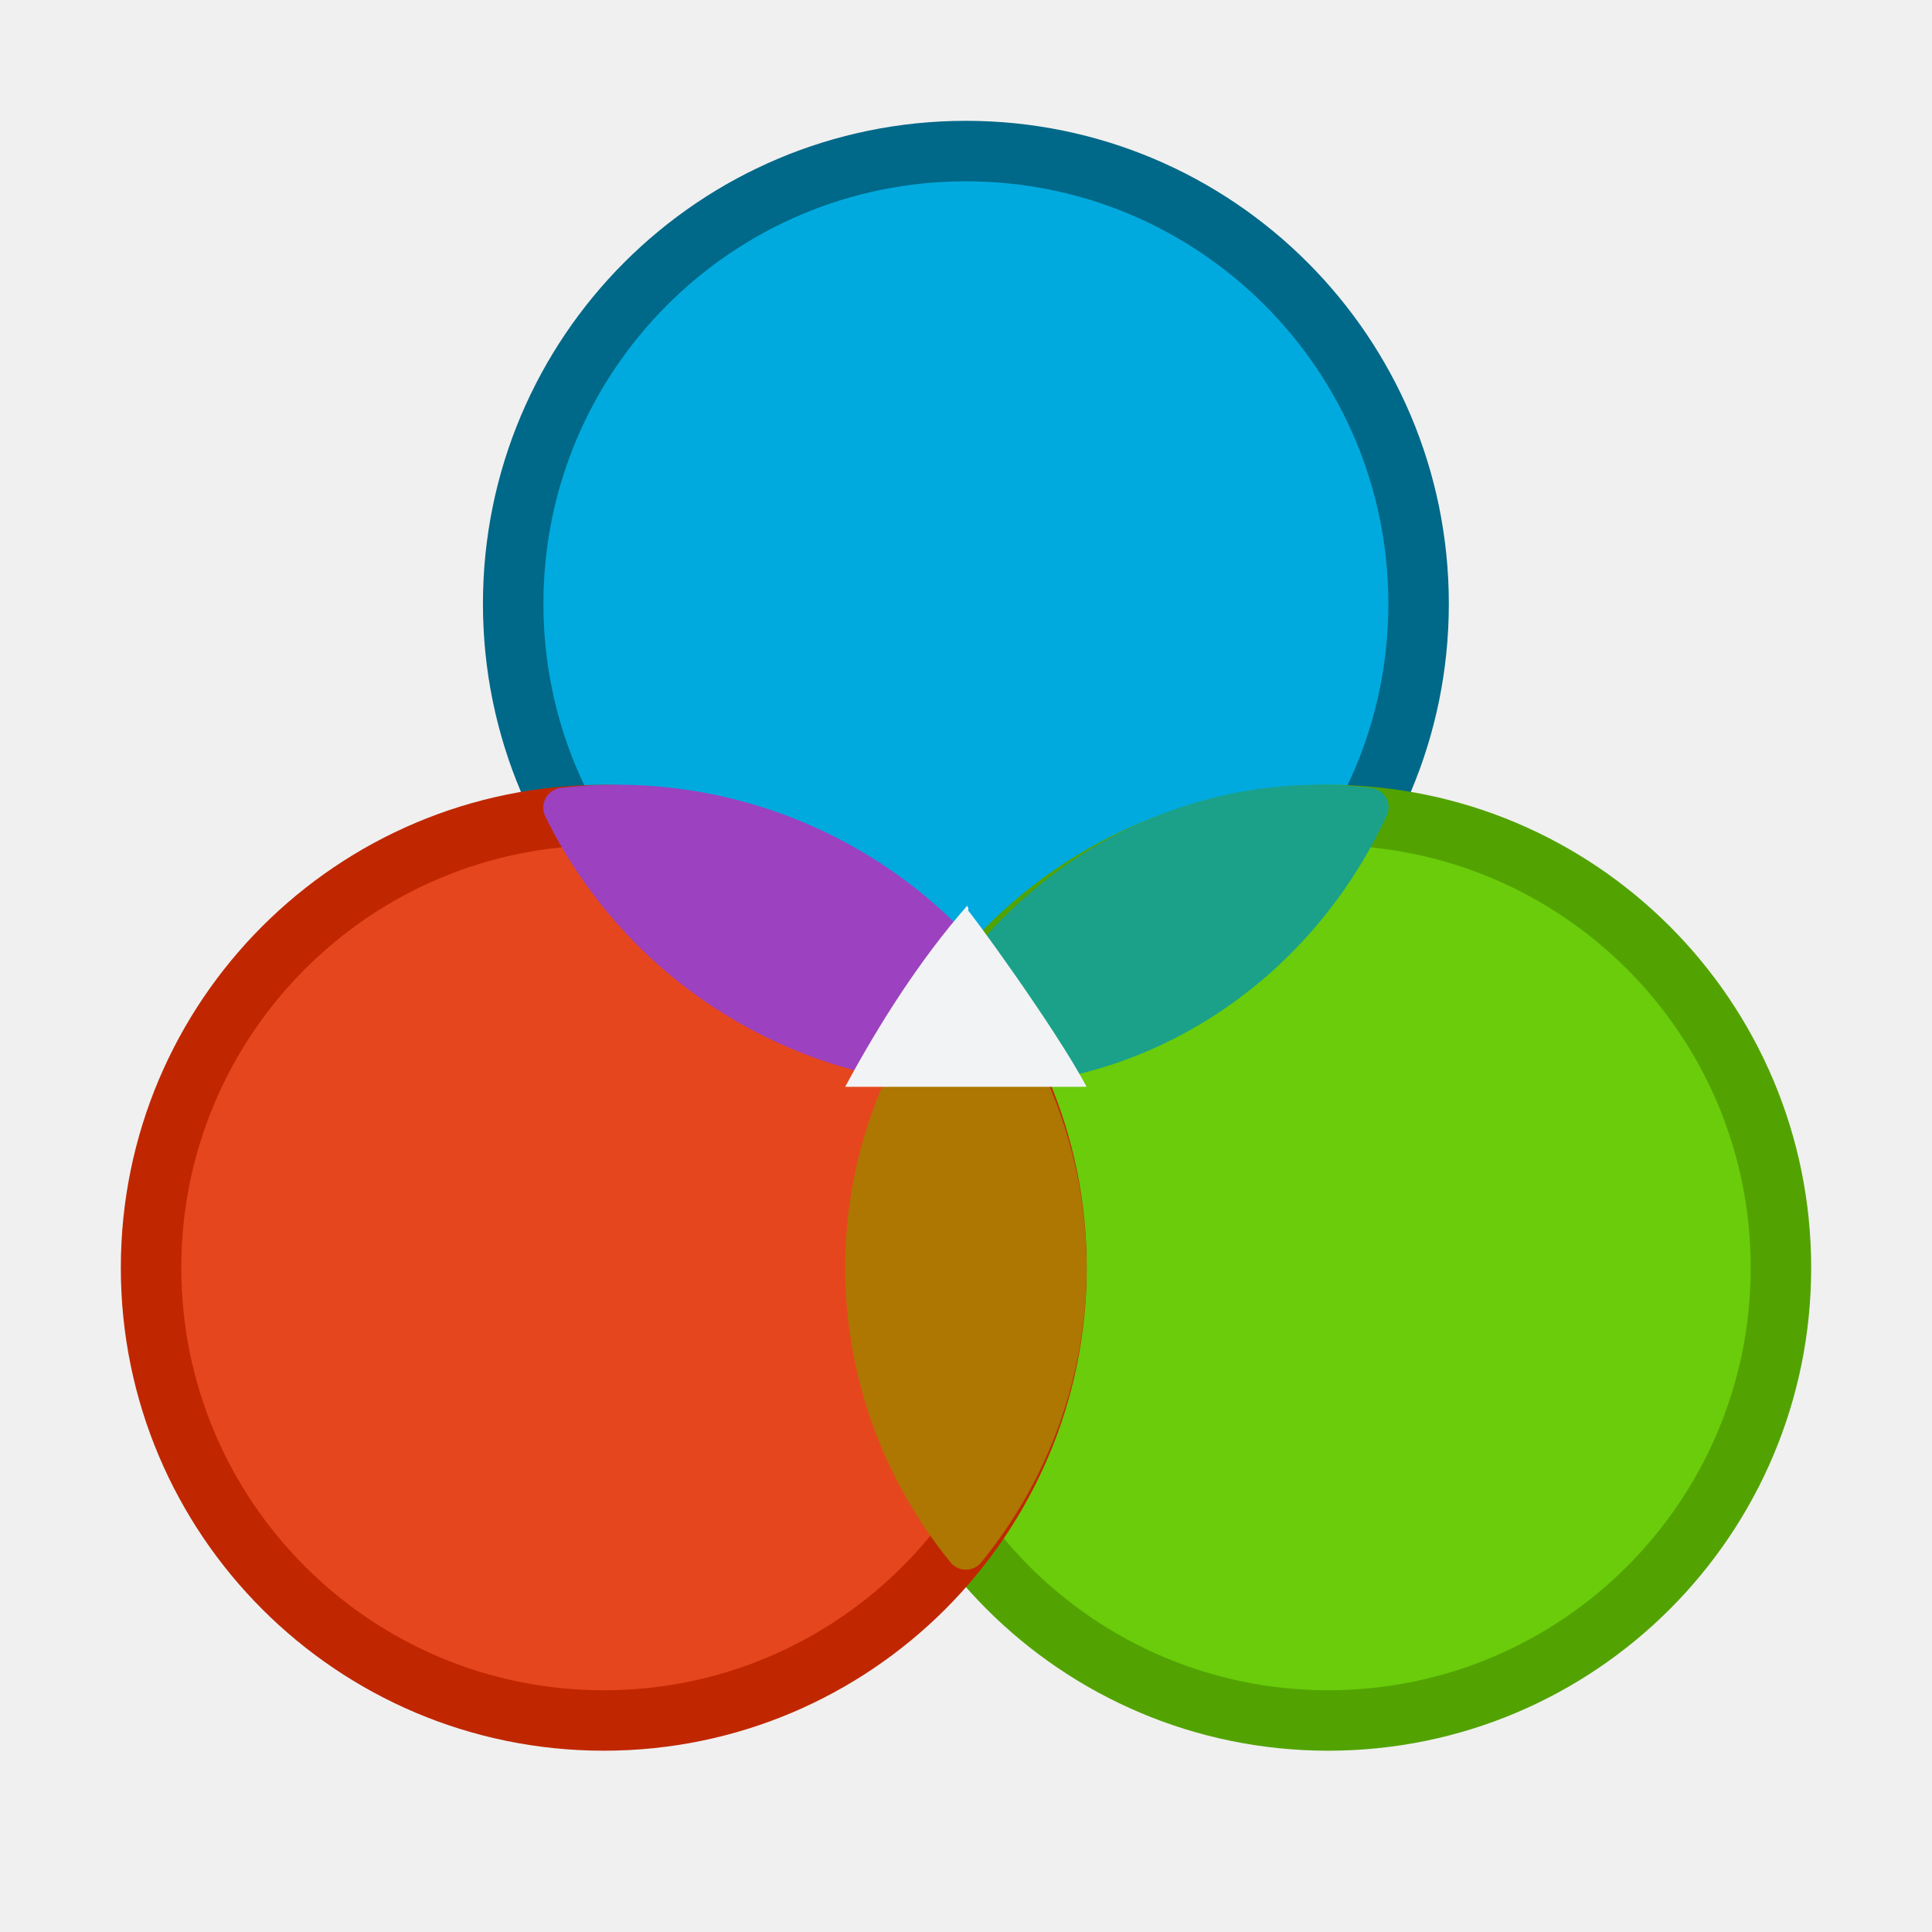
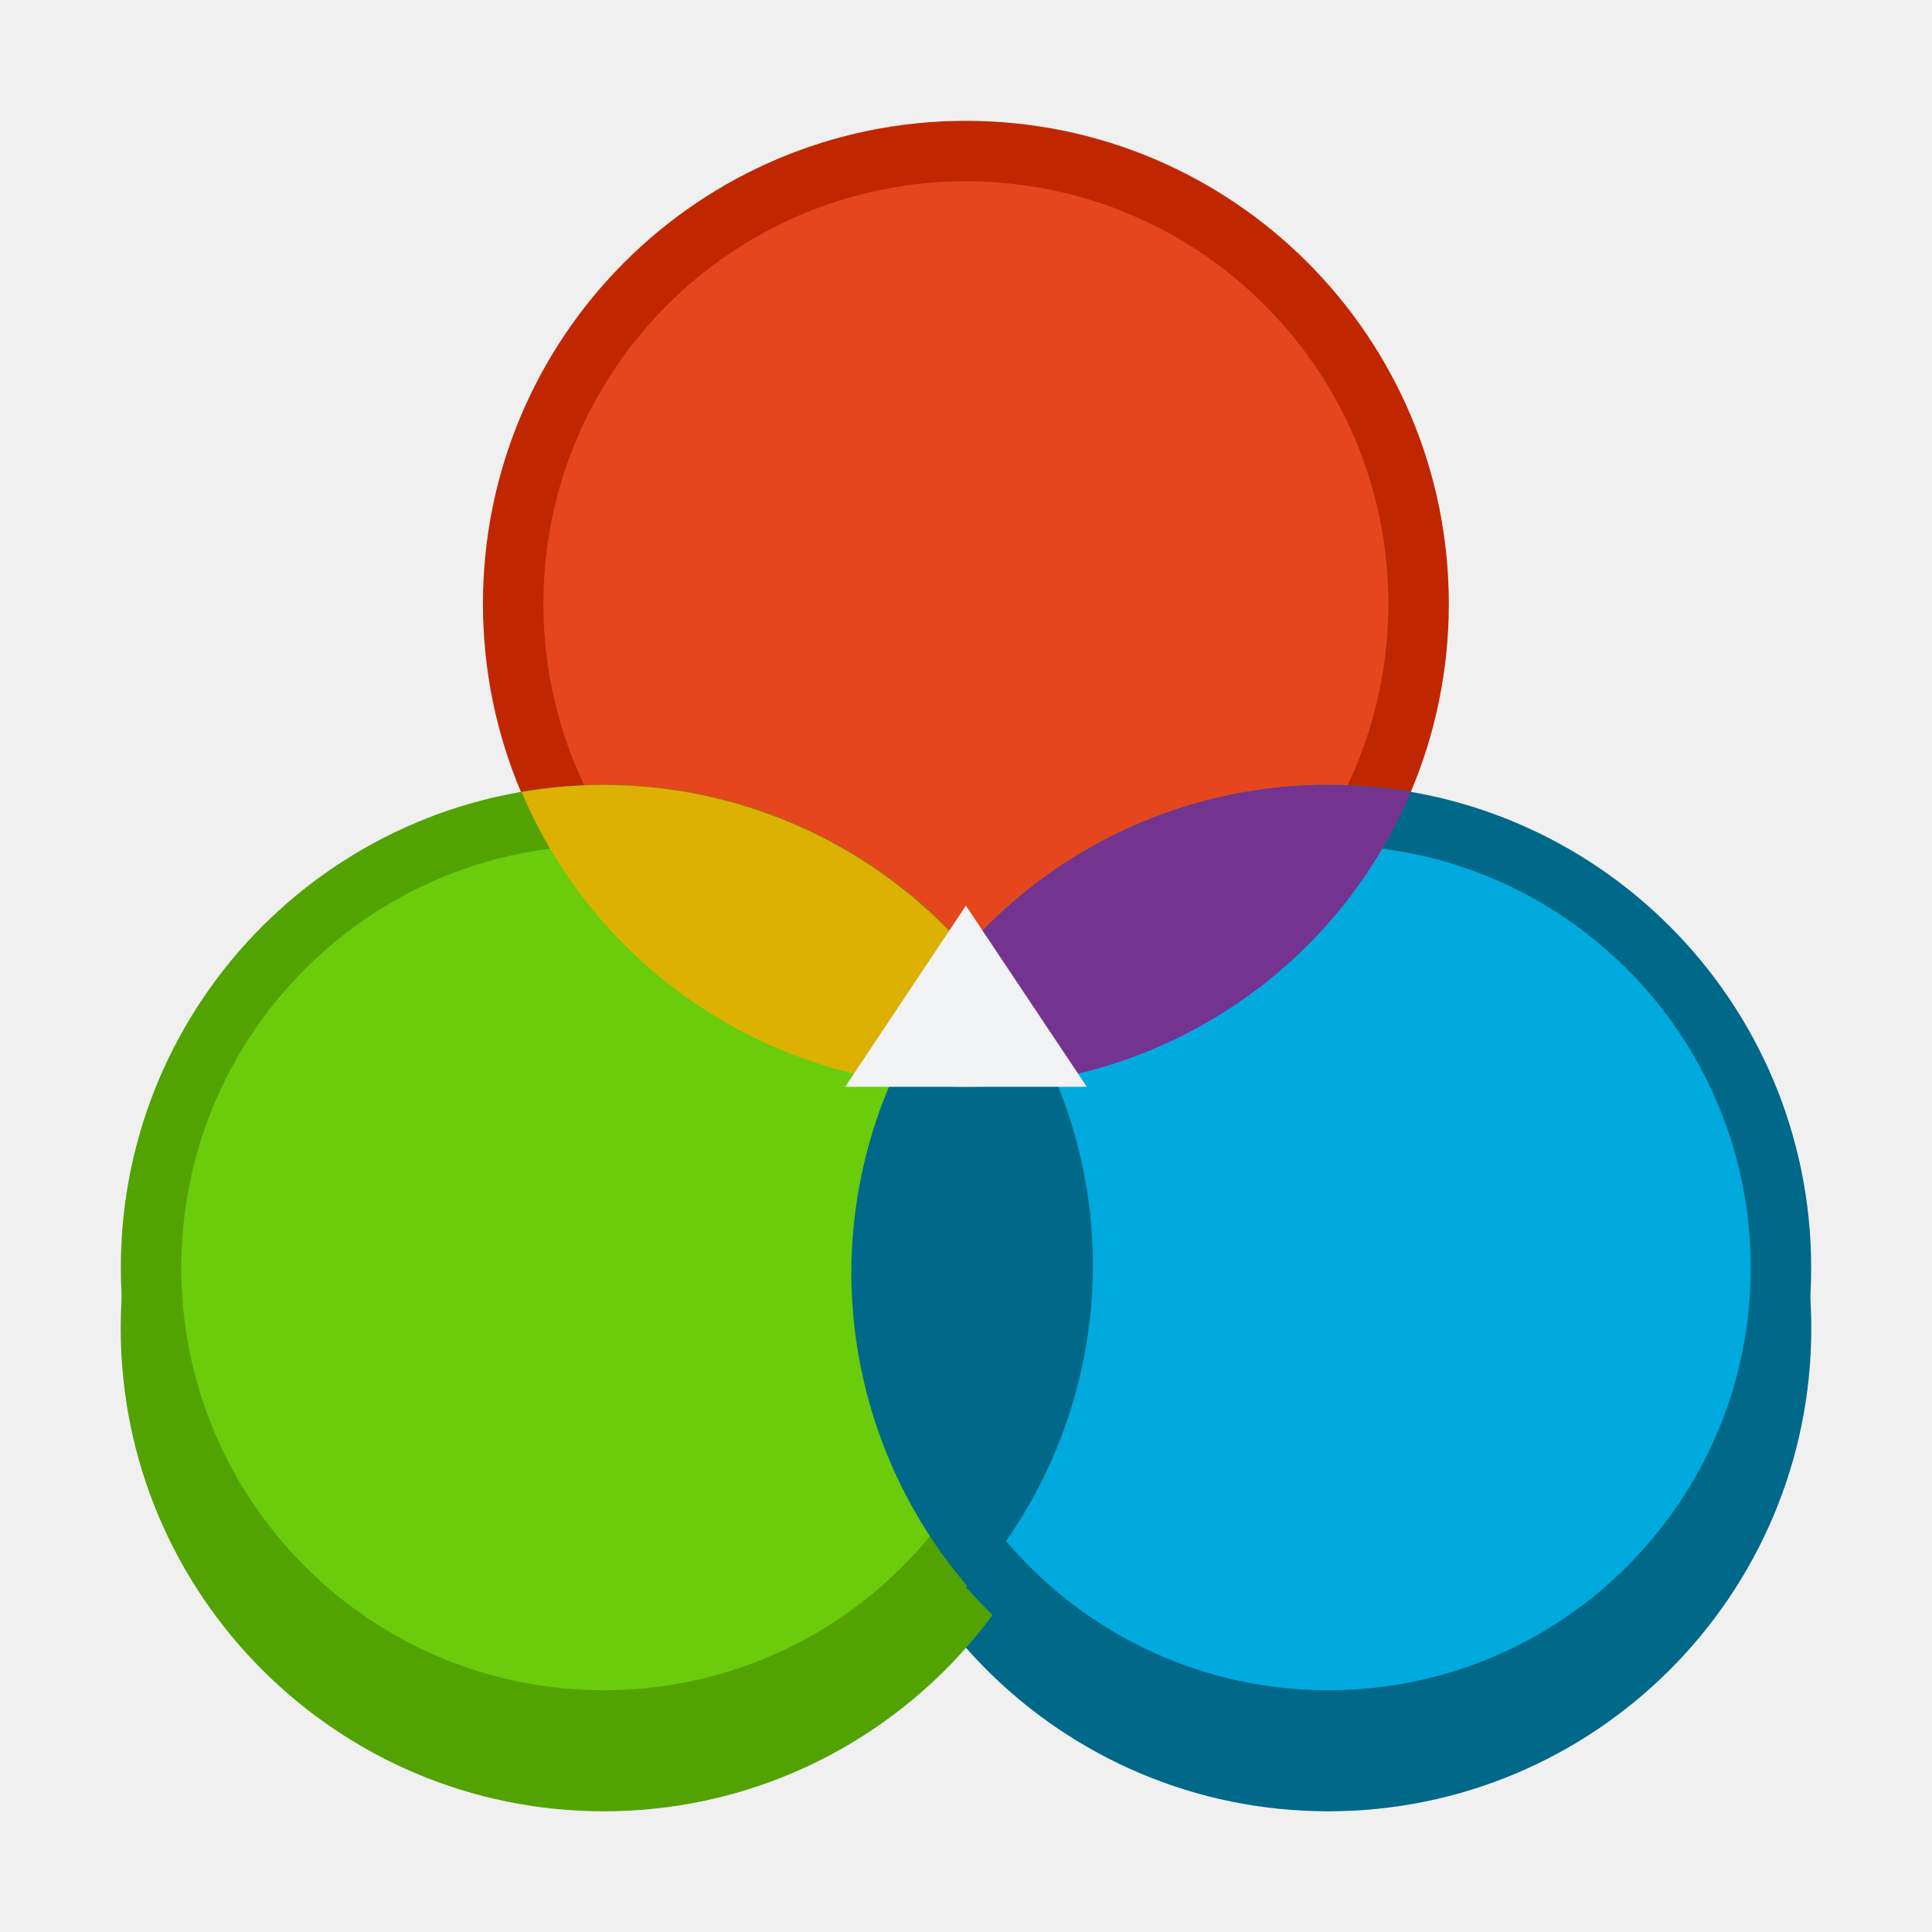
<svg xmlns="http://www.w3.org/2000/svg" id="svg1260" version="1.1" viewBox="0 0 8.467 8.467" height="32" width="32">
  <defs id="defs1254">
    <clipPath id="clipPath909" clipPathUnits="userSpaceOnUse">
      <circle r="3.043" style="opacity:1;vector-effect:none;fill:#e6461d;fill-opacity:1;fill-rule:nonzero;stroke:#c02700;stroke-width:0.264;stroke-linecap:square;stroke-linejoin:round;stroke-miterlimit:4;stroke-dasharray:none;stroke-dashoffset:0;stroke-opacity:1;paint-order:normal" id="circle911" cx="20.108" cy="292.767" />
    </clipPath>
    <clipPath id="clipPath909-0" clipPathUnits="userSpaceOnUse">
      <circle r="3.043" style="opacity:1;vector-effect:none;fill:#e6461d;fill-opacity:1;fill-rule:nonzero;stroke:#c02700;stroke-width:0.264;stroke-linecap:square;stroke-linejoin:round;stroke-miterlimit:4;stroke-dasharray:none;stroke-dashoffset:0;stroke-opacity:1;paint-order:normal" id="circle911-2" cx="20.108" cy="292.767" />
    </clipPath>
    <clipPath id="clipPath1010" clipPathUnits="userSpaceOnUse">
      <circle r="3.043" style="opacity:1;vector-effect:none;fill:#e6461d;fill-opacity:1;fill-rule:nonzero;stroke:#c02700;stroke-width:0.264;stroke-linecap:square;stroke-linejoin:round;stroke-miterlimit:4;stroke-dasharray:none;stroke-dashoffset:0;stroke-opacity:1;paint-order:normal" id="circle1012" cx="2.117" cy="321.342" />
    </clipPath>
    <clipPath id="clipPath1014" clipPathUnits="userSpaceOnUse">
      <circle r="3.043" cy="323.458" cx="17.992" id="circle1016" style="opacity:1;vector-effect:none;fill:#6acc0a;fill-opacity:1;fill-rule:nonzero;stroke:#52a302;stroke-width:0.264;stroke-linecap:square;stroke-linejoin:round;stroke-miterlimit:4;stroke-dasharray:none;stroke-dashoffset:0;stroke-opacity:1;paint-order:normal" />
    </clipPath>
    <clipPath id="clipPath1014-7" clipPathUnits="userSpaceOnUse">
      <circle r="3.043" cy="323.458" cx="17.992" id="circle1016-5" style="opacity:1;vector-effect:none;fill:#6acc0a;fill-opacity:1;fill-rule:nonzero;stroke:#52a302;stroke-width:0.264;stroke-linecap:square;stroke-linejoin:round;stroke-miterlimit:4;stroke-dasharray:none;stroke-dashoffset:0;stroke-opacity:1;paint-order:normal" />
    </clipPath>
    <clipPath id="clipPath1087" clipPathUnits="userSpaceOnUse">
      <circle clip-path="none" r="3.043" style="opacity:1;vector-effect:none;fill:#e6461d;fill-opacity:1;fill-rule:nonzero;stroke:#c02700;stroke-width:0.264;stroke-linecap:square;stroke-linejoin:round;stroke-miterlimit:4;stroke-dasharray:none;stroke-dashoffset:0;stroke-opacity:1;paint-order:normal" id="circle1089" cx="-12.7" cy="321.342" />
    </clipPath>
    <clipPath id="clipPath1091" clipPathUnits="userSpaceOnUse">
      <circle clip-path="none" r="3.043" style="opacity:1;vector-effect:none;fill:#e6461d;fill-opacity:1;fill-rule:nonzero;stroke:#c02700;stroke-width:0.264;stroke-linecap:square;stroke-linejoin:round;stroke-miterlimit:4;stroke-dasharray:none;stroke-dashoffset:0;stroke-opacity:1;paint-order:normal" id="circle1093" cx="-12.7" cy="321.342" />
    </clipPath>
    <clipPath id="clipPath1014-7-9" clipPathUnits="userSpaceOnUse">
      <circle r="3.043" cy="323.458" cx="17.992" id="circle1016-5-3" style="opacity:1;vector-effect:none;fill:#6acc0a;fill-opacity:1;fill-rule:nonzero;stroke:#52a302;stroke-width:0.264;stroke-linecap:square;stroke-linejoin:round;stroke-miterlimit:4;stroke-dasharray:none;stroke-dashoffset:0;stroke-opacity:1;paint-order:normal" />
    </clipPath>
  </defs>
  <g transform="translate(0,-284.3)" id="layer1">
-     <circle r="3.043" cy="294.342" cx="21.121" id="circle1255-9-7" style="opacity:1;vector-effect:none;fill:#851b00;fill-opacity:1;fill-rule:nonzero;stroke:#c02700;stroke-width:0.264;stroke-linecap:square;stroke-linejoin:round;stroke-miterlimit:4;stroke-dasharray:none;stroke-dashoffset:0;stroke-opacity:1;paint-order:normal" />
-     <circle r="3.043" cy="294.118" cx="21.118" id="circle1255-9-4" style="opacity:1;vector-effect:none;fill:#c02700;fill-opacity:1;fill-rule:nonzero;stroke:#c02700;stroke-width:0.264;stroke-linecap:square;stroke-linejoin:round;stroke-miterlimit:4;stroke-dasharray:none;stroke-dashoffset:0;stroke-opacity:1;paint-order:normal" />
-     <circle r="3.043" cy="294.398" cx="25.344" id="circle1255-9" style="opacity:1;vector-effect:none;fill:#3c7902;fill-opacity:1;fill-rule:nonzero;stroke:#52a302;stroke-width:0.264;stroke-linecap:square;stroke-linejoin:round;stroke-miterlimit:4;stroke-dasharray:none;stroke-dashoffset:0;stroke-opacity:1;paint-order:normal" />
-     <ellipse ry="3.087" rx="3.023" style="opacity:1;vector-effect:none;fill:#006888;fill-opacity:1;fill-rule:nonzero;stroke:none;stroke-width:0.148;stroke-linecap:square;stroke-linejoin:round;stroke-miterlimit:4;stroke-dasharray:none;stroke-dashoffset:0;stroke-opacity:1;paint-order:normal" id="circle1879" cx="23.227" cy="290.032" />
-     <ellipse ry="3.087" rx="3.023" style="opacity:1;vector-effect:none;fill:#52a302;fill-opacity:1;fill-rule:nonzero;stroke:none;stroke-width:0.148;stroke-linecap:square;stroke-linejoin:round;stroke-miterlimit:4;stroke-dasharray:none;stroke-dashoffset:0;stroke-opacity:1;paint-order:normal" id="circle1875" cx="25.494" cy="294.222" />
-     <ellipse ry="3.087" rx="3.023" cy="294.222" cx="20.959" id="circle1877" style="opacity:1;vector-effect:none;fill:#c02700;fill-opacity:1;fill-rule:nonzero;stroke:none;stroke-width:0.148;stroke-linecap:square;stroke-linejoin:round;stroke-miterlimit:4;stroke-dasharray:none;stroke-dashoffset:0;stroke-opacity:1;paint-order:normal" />
-     <circle r="3.043" cy="294.134" cx="25.344" id="circle1255" style="opacity:1;vector-effect:none;fill:#6acc0a;fill-opacity:1;fill-rule:nonzero;stroke:#52a302;stroke-width:0.264;stroke-linecap:square;stroke-linejoin:round;stroke-miterlimit:4;stroke-dasharray:none;stroke-dashoffset:0;stroke-opacity:1;paint-order:normal" />
-     <circle r="3.043" style="opacity:1;vector-effect:none;fill:#e6461d;fill-opacity:1;fill-rule:nonzero;stroke:#c02700;stroke-width:0.264;stroke-linecap:square;stroke-linejoin:round;stroke-miterlimit:4;stroke-dasharray:none;stroke-dashoffset:0;stroke-opacity:1;paint-order:normal" id="circle1253" cx="21.111" cy="294.134" />
-     <circle transform="translate(19.13796,-27.24503)" clip-path="url(#clipPath1010)" r="3.043" cy="321.342" cx="6.35" id="circle1255-0" style="opacity:1;vector-effect:none;fill:#a87e13;fill-opacity:1;fill-rule:nonzero;stroke:#a87e13;stroke-width:0.264;stroke-linecap:square;stroke-linejoin:round;stroke-miterlimit:4;stroke-dasharray:none;stroke-dashoffset:0;stroke-opacity:1;paint-order:normal" />
-     <ellipse clip-path="url(#clipPath1014-7)" ry="3.043" rx="3.043" cy="319.181" cx="15.893" id="path1251-61-9" style="opacity:1;vector-effect:none;fill:#1ba189;fill-opacity:1;fill-rule:nonzero;stroke:#1ba189;stroke-width:0.264;stroke-linecap:square;stroke-linejoin:round;stroke-miterlimit:4;stroke-dasharray:none;stroke-dashoffset:0;stroke-opacity:1;paint-order:normal" transform="translate(0.6495235,-33.97941)" />
-     <ellipse clip-path="url(#clipPath1014-7-9)" ry="3.043" rx="3.043" cy="319.181" cx="15.893" id="path1251-61-9-1" style="opacity:1;vector-effect:none;fill:#9c41bf;fill-opacity:1;fill-rule:nonzero;stroke:#9c41bf;stroke-width:0.264;stroke-linecap:square;stroke-linejoin:round;stroke-miterlimit:4;stroke-dasharray:none;stroke-dashoffset:0;stroke-opacity:1;paint-order:normal" transform="matrix(-1,0,0,1,39.16349,-29.47747)" />
-     <path id="path1317" d="m 23.266,291.748 a 4.012,3.42 0 0 0 -0.054,0.052 4.012,3.42 0 0 0 -0.155,0.164 4.012,3.42 0 0 0 -0.102,0.122 4.012,3.42 0 0 0 -0.116,0.152 4.012,3.42 0 0 0 -0.103,0.153 4.012,3.42 0 0 0 -0.083,0.136 4.012,3.42 0 0 0 -0.099,0.19 4.012,3.42 0 0 0 -0.06,0.128 4.012,3.42 0 0 0 -0.054,0.131 4.012,3.42 0 0 0 -0.007,0.019 4.012,3.42 0 0 0 0.004,8.2e-4 4.012,3.42 0 0 0 0.341,0.048 4.012,3.42 0 0 0 0.09,0.009 4.012,3.42 0 0 0 0.339,0.018 4.012,3.42 0 0 0 0.046,0.002 4.012,3.42 0 0 0 0.823,-0.074 4.012,3.42 0 0 0 0.016,-0.004 4.012,3.42 0 0 0 -0.825,-1.242 4.012,3.42 0 0 0 -0.004,-0.003 z" style="opacity:1;vector-effect:none;fill:#ffffff;fill-opacity:1;fill-rule:nonzero;stroke:none;stroke-width:0.18;stroke-linecap:square;stroke-linejoin:round;stroke-miterlimit:4;stroke-dasharray:none;stroke-dashoffset:0;stroke-opacity:1;paint-order:normal" />
-     <ellipse ry="1.984" rx="1.984" cy="286.946" cx="4.233" id="path1251-3-9" style="opacity:1;vector-effect:none;fill:#00aade;fill-opacity:1;fill-rule:nonzero;stroke:#006888;stroke-width:0.265;stroke-linecap:square;stroke-linejoin:round;stroke-miterlimit:4;stroke-dasharray:none;stroke-dashoffset:0;stroke-opacity:1;paint-order:normal" />
-     <ellipse style="opacity:1;vector-effect:none;fill:#6acc0a;fill-opacity:1;fill-rule:nonzero;stroke:#52a302;stroke-width:0.265;stroke-linecap:square;stroke-linejoin:round;stroke-miterlimit:4;stroke-dasharray:none;stroke-dashoffset:0;stroke-opacity:1;paint-order:normal" id="path1251-3" cx="5.821" cy="289.856" rx="1.984" ry="1.984" />
-     <path d="m 5.779,287.825 a 1.922,2.037 0 0 0 -1.725,1.138 1.922,2.037 0 0 0 0.221,0.013 1.922,2.037 0 0 0 1.725,-1.138 1.922,2.037 0 0 0 -0.221,-0.013 z" style="opacity:1;vector-effect:none;fill:#1ba189;fill-opacity:1;fill-rule:nonzero;stroke:#1ba189;stroke-width:0.171;stroke-linecap:square;stroke-linejoin:round;stroke-miterlimit:4;stroke-dasharray:none;stroke-dashoffset:0;stroke-opacity:1;paint-order:normal" id="path1251-36" />
-     <ellipse ry="1.984" rx="1.984" cy="289.856" cx="2.646" id="path1251-3-2" style="opacity:1;vector-effect:none;fill:#e6461d;fill-opacity:1;fill-rule:nonzero;stroke:#c02700;stroke-width:0.265;stroke-linecap:square;stroke-linejoin:round;stroke-miterlimit:4;stroke-dasharray:none;stroke-dashoffset:0;stroke-opacity:1;paint-order:normal" />
-     <path d="m 2.702,287.827 a 2.029,2.029 0 0 1 1.821,1.134 2.029,2.029 0 0 1 -0.233,0.013 2.029,2.029 0 0 1 -1.821,-1.134 2.029,2.029 0 0 1 0.233,-0.013 z" style="opacity:1;vector-effect:none;fill:#9c41bf;fill-opacity:1;fill-rule:nonzero;stroke:#9c41bf;stroke-width:0.176;stroke-linecap:square;stroke-linejoin:round;stroke-miterlimit:4;stroke-dasharray:none;stroke-dashoffset:0;stroke-opacity:1;paint-order:normal" id="path1251-5" />
-     <path d="m 4.233,288.62 a 2.033,1.985 0 0 0 -0.442,1.236 2.033,1.985 0 0 0 0.442,1.236 2.033,1.985 0 0 0 0.442,-1.236 2.033,1.985 0 0 0 -0.442,-1.236 z" style="opacity:1;vector-effect:none;fill:#ad7702;fill-opacity:1;fill-rule:nonzero;stroke:#ad7702;stroke-width:0.174;stroke-linecap:square;stroke-linejoin:round;stroke-miterlimit:4;stroke-dasharray:none;stroke-dashoffset:0;stroke-opacity:1;paint-order:normal" id="path1251-3-6" />
-     <path id="path1251-5-2" style="opacity:1;vector-effect:none;fill:#9c41bf;fill-opacity:1;fill-rule:nonzero;stroke:#9c41bf;stroke-width:0.176;stroke-linecap:square;stroke-linejoin:round;stroke-miterlimit:4;stroke-dasharray:none;stroke-dashoffset:0;stroke-opacity:1;paint-order:normal" d="m 9.493,287.032 a 2.029,2.029 0 0 1 1.821,1.134 2.029,2.029 0 0 1 -0.233,0.013 2.029,2.029 0 0 1 -1.821,-1.134 2.029,2.029 0 0 1 0.233,-0.013 z" />
-     <path id="path1251-36-1" style="opacity:1;vector-effect:none;fill:#f1f3f5;fill-opacity:1;fill-rule:nonzero;stroke:none;stroke-width:0.377;stroke-linecap:square;stroke-linejoin:round;stroke-miterlimit:4;stroke-dasharray:none;stroke-dashoffset:0;stroke-opacity:1;paint-order:normal" d="m 4.239,288.269 c -0.208,0.237 -0.388,0.521 -0.535,0.794 l 0.523,3e-5 0.535,-3e-5 c -0.137,-0.26 -0.529,-0.794 -0.523,-0.776 0.005,0.013 0.008,-0.007 -6.676e-4,-0.018 z" />
+     <circle style="opacity:1;vector-effect:none;fill:#006888;fill-opacity:1;fill-rule:nonzero;stroke:none;stroke-width:0.282;stroke-linecap:square;stroke-linejoin:round;stroke-miterlimit:4;stroke-dasharray:none;stroke-dashoffset:0;stroke-opacity:1;paint-order:normal" id="path1251-3-36" cx="5.821" cy="-290.121" r="2.117" transform="scale(1,-1)" />
+     <circle style="opacity:1;vector-effect:none;fill:#52a302;fill-opacity:1;fill-rule:nonzero;stroke:none;stroke-width:0.282;stroke-linecap:square;stroke-linejoin:round;stroke-miterlimit:4;stroke-dasharray:none;stroke-dashoffset:0;stroke-opacity:1;paint-order:normal" id="path1251-3-36-5" cx="2.646" cy="290.121" r="2.117" />
+     <ellipse ry="1.984" rx="1.984" cy="286.946" cx="4.233" id="path1251-3-9" style="opacity:1;vector-effect:none;fill:#e6461d;fill-opacity:1;fill-rule:nonzero;stroke:#c02700;stroke-width:0.265;stroke-linecap:square;stroke-linejoin:round;stroke-miterlimit:4;stroke-dasharray:none;stroke-dashoffset:0;stroke-opacity:1;paint-order:normal" />
+     <ellipse style="opacity:1;vector-effect:none;fill:#00aade;fill-opacity:1;fill-rule:nonzero;stroke:#006888;stroke-width:0.265;stroke-linecap:square;stroke-linejoin:round;stroke-miterlimit:4;stroke-dasharray:none;stroke-dashoffset:0;stroke-opacity:1;paint-order:normal" id="path1251-3" cx="5.821" cy="289.856" rx="1.984" ry="1.984" />
+     <ellipse ry="1.984" rx="1.984" cy="289.856" cx="2.646" id="path1251-3-2" style="opacity:1;vector-effect:none;fill:#6acc0a;fill-opacity:1;fill-rule:nonzero;stroke:#52a302;stroke-width:0.265;stroke-linecap:square;stroke-linejoin:round;stroke-miterlimit:4;stroke-dasharray:none;stroke-dashoffset:0;stroke-opacity:1;paint-order:normal" />
+     <path style="opacity:1;vector-effect:none;fill:#006888;fill-opacity:1;fill-rule:nonzero;stroke:none;stroke-width:0.282;stroke-linecap:square;stroke-linejoin:round;stroke-miterlimit:4;stroke-dasharray:none;stroke-dashoffset:0;stroke-opacity:1;paint-order:normal" d="m 4.274,288.466 a 2.117,2.117 0 0 0 -0.543,1.413 2.117,2.117 0 0 0 0.515,1.38 2.117,2.117 0 0 0 0.544,-1.413 2.117,2.117 0 0 0 -0.515,-1.38 z" id="path1251-3-3" />
+     <path style="opacity:1;vector-effect:none;fill:#753390;fill-opacity:1;fill-rule:nonzero;stroke:none;stroke-width:0.282;stroke-linecap:square;stroke-linejoin:round;stroke-miterlimit:4;stroke-dasharray:none;stroke-dashoffset:0;stroke-opacity:1;paint-order:normal" d="m 5.821,287.74 a 2.117,2.117 0 0 0 -1.948,1.29 2.117,2.117 0 0 0 0.361,0.033 2.117,2.117 0 0 0 1.948,-1.29 2.117,2.117 0 0 0 -0.361,-0.033 z" id="path1251-3-9-3" />
+     <path style="opacity:1;vector-effect:none;fill:#dcb102;fill-opacity:1;fill-rule:nonzero;stroke:none;stroke-width:0.282;stroke-linecap:square;stroke-linejoin:round;stroke-miterlimit:4;stroke-dasharray:none;stroke-dashoffset:0;stroke-opacity:1;paint-order:normal" d="m 2.646,287.74 a 2.117,2.117 0 0 0 -0.36,0.031 2.117,2.117 0 0 0 1.947,1.292 2.117,2.117 0 0 0 0.36,-0.031 2.117,2.117 0 0 0 -1.947,-1.292 z" id="path1251-3-9-7" />
+     <path style="opacity:1;vector-effect:none;fill:#f1f3f5;fill-opacity:1;fill-rule:nonzero;stroke:none;stroke-width:0.584;stroke-linecap:square;stroke-linejoin:round;stroke-miterlimit:4;stroke-dasharray:none;stroke-dashoffset:0;stroke-opacity:1;paint-order:normal" d="m 4.233,288.269 -0.529,0.794 H 4.763 Z" id="path1251-3-3-6" />
  </g>
</svg>
